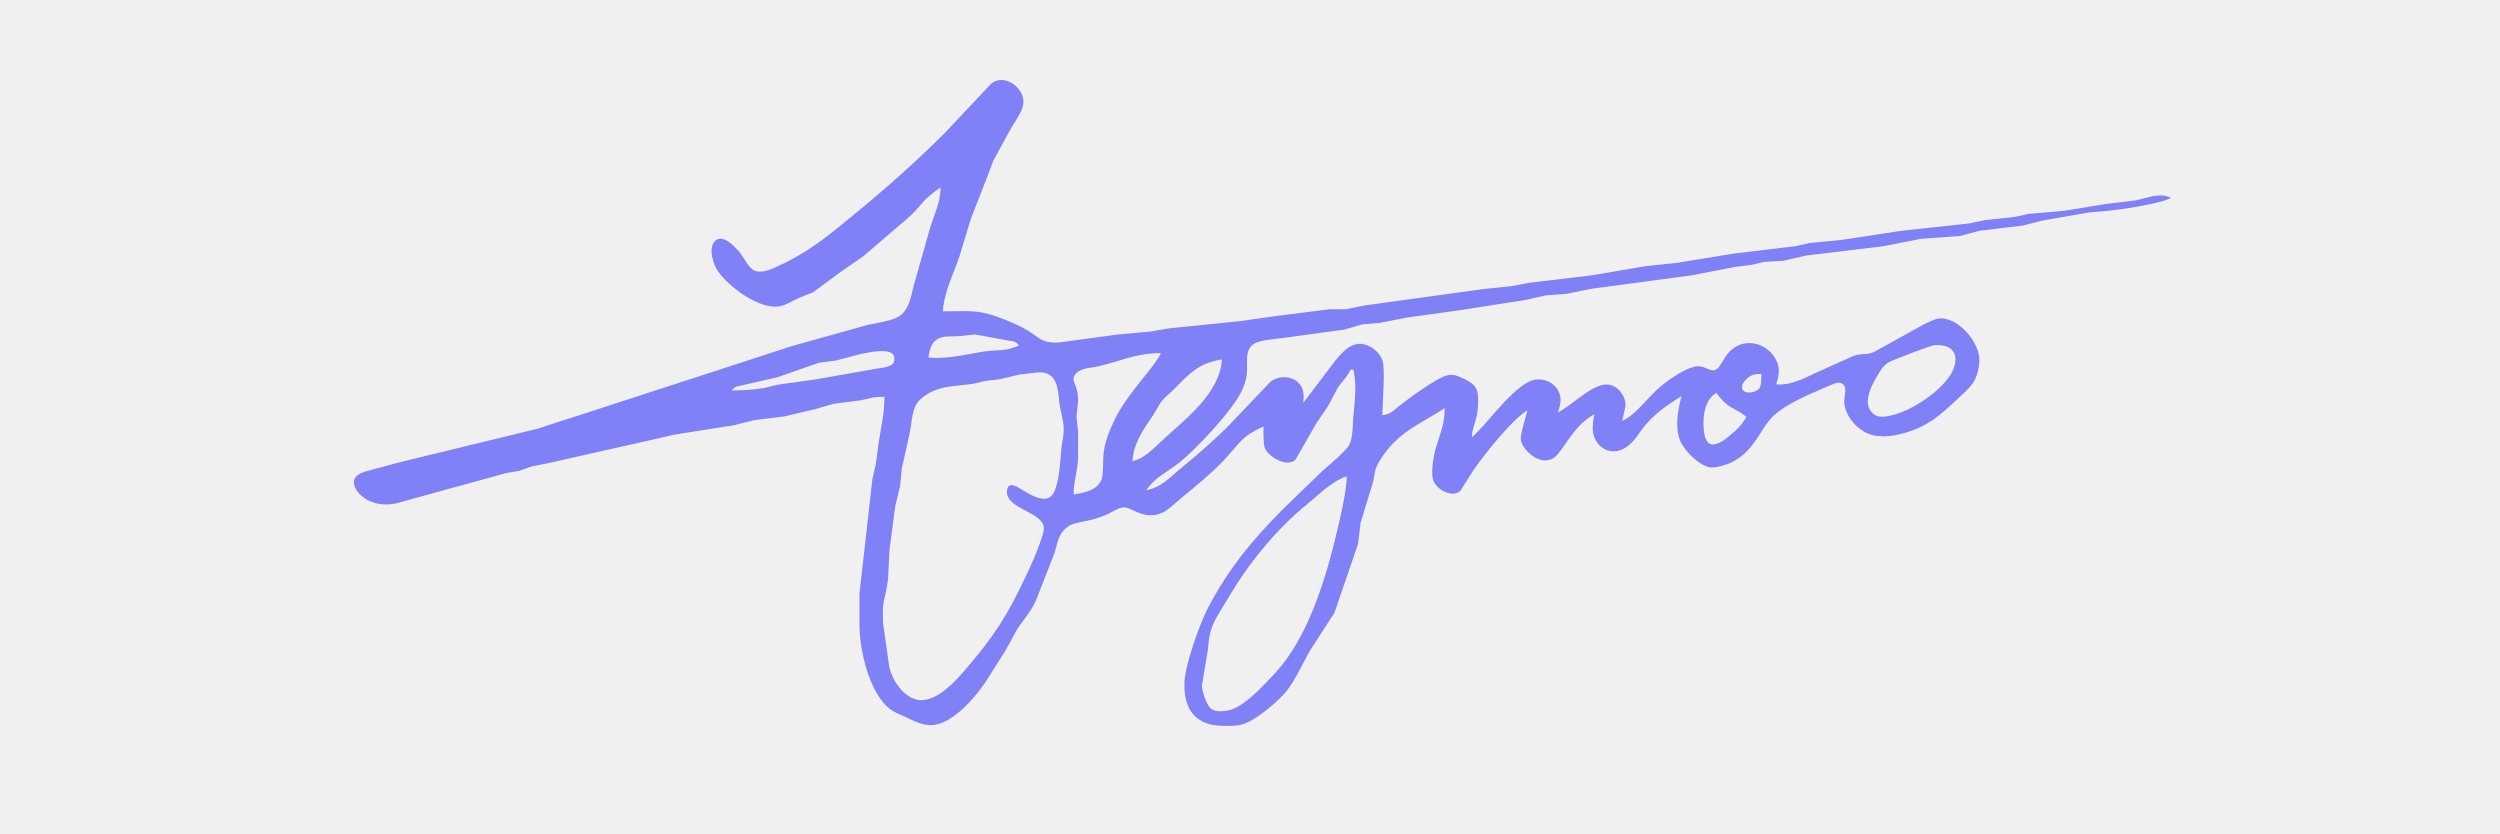
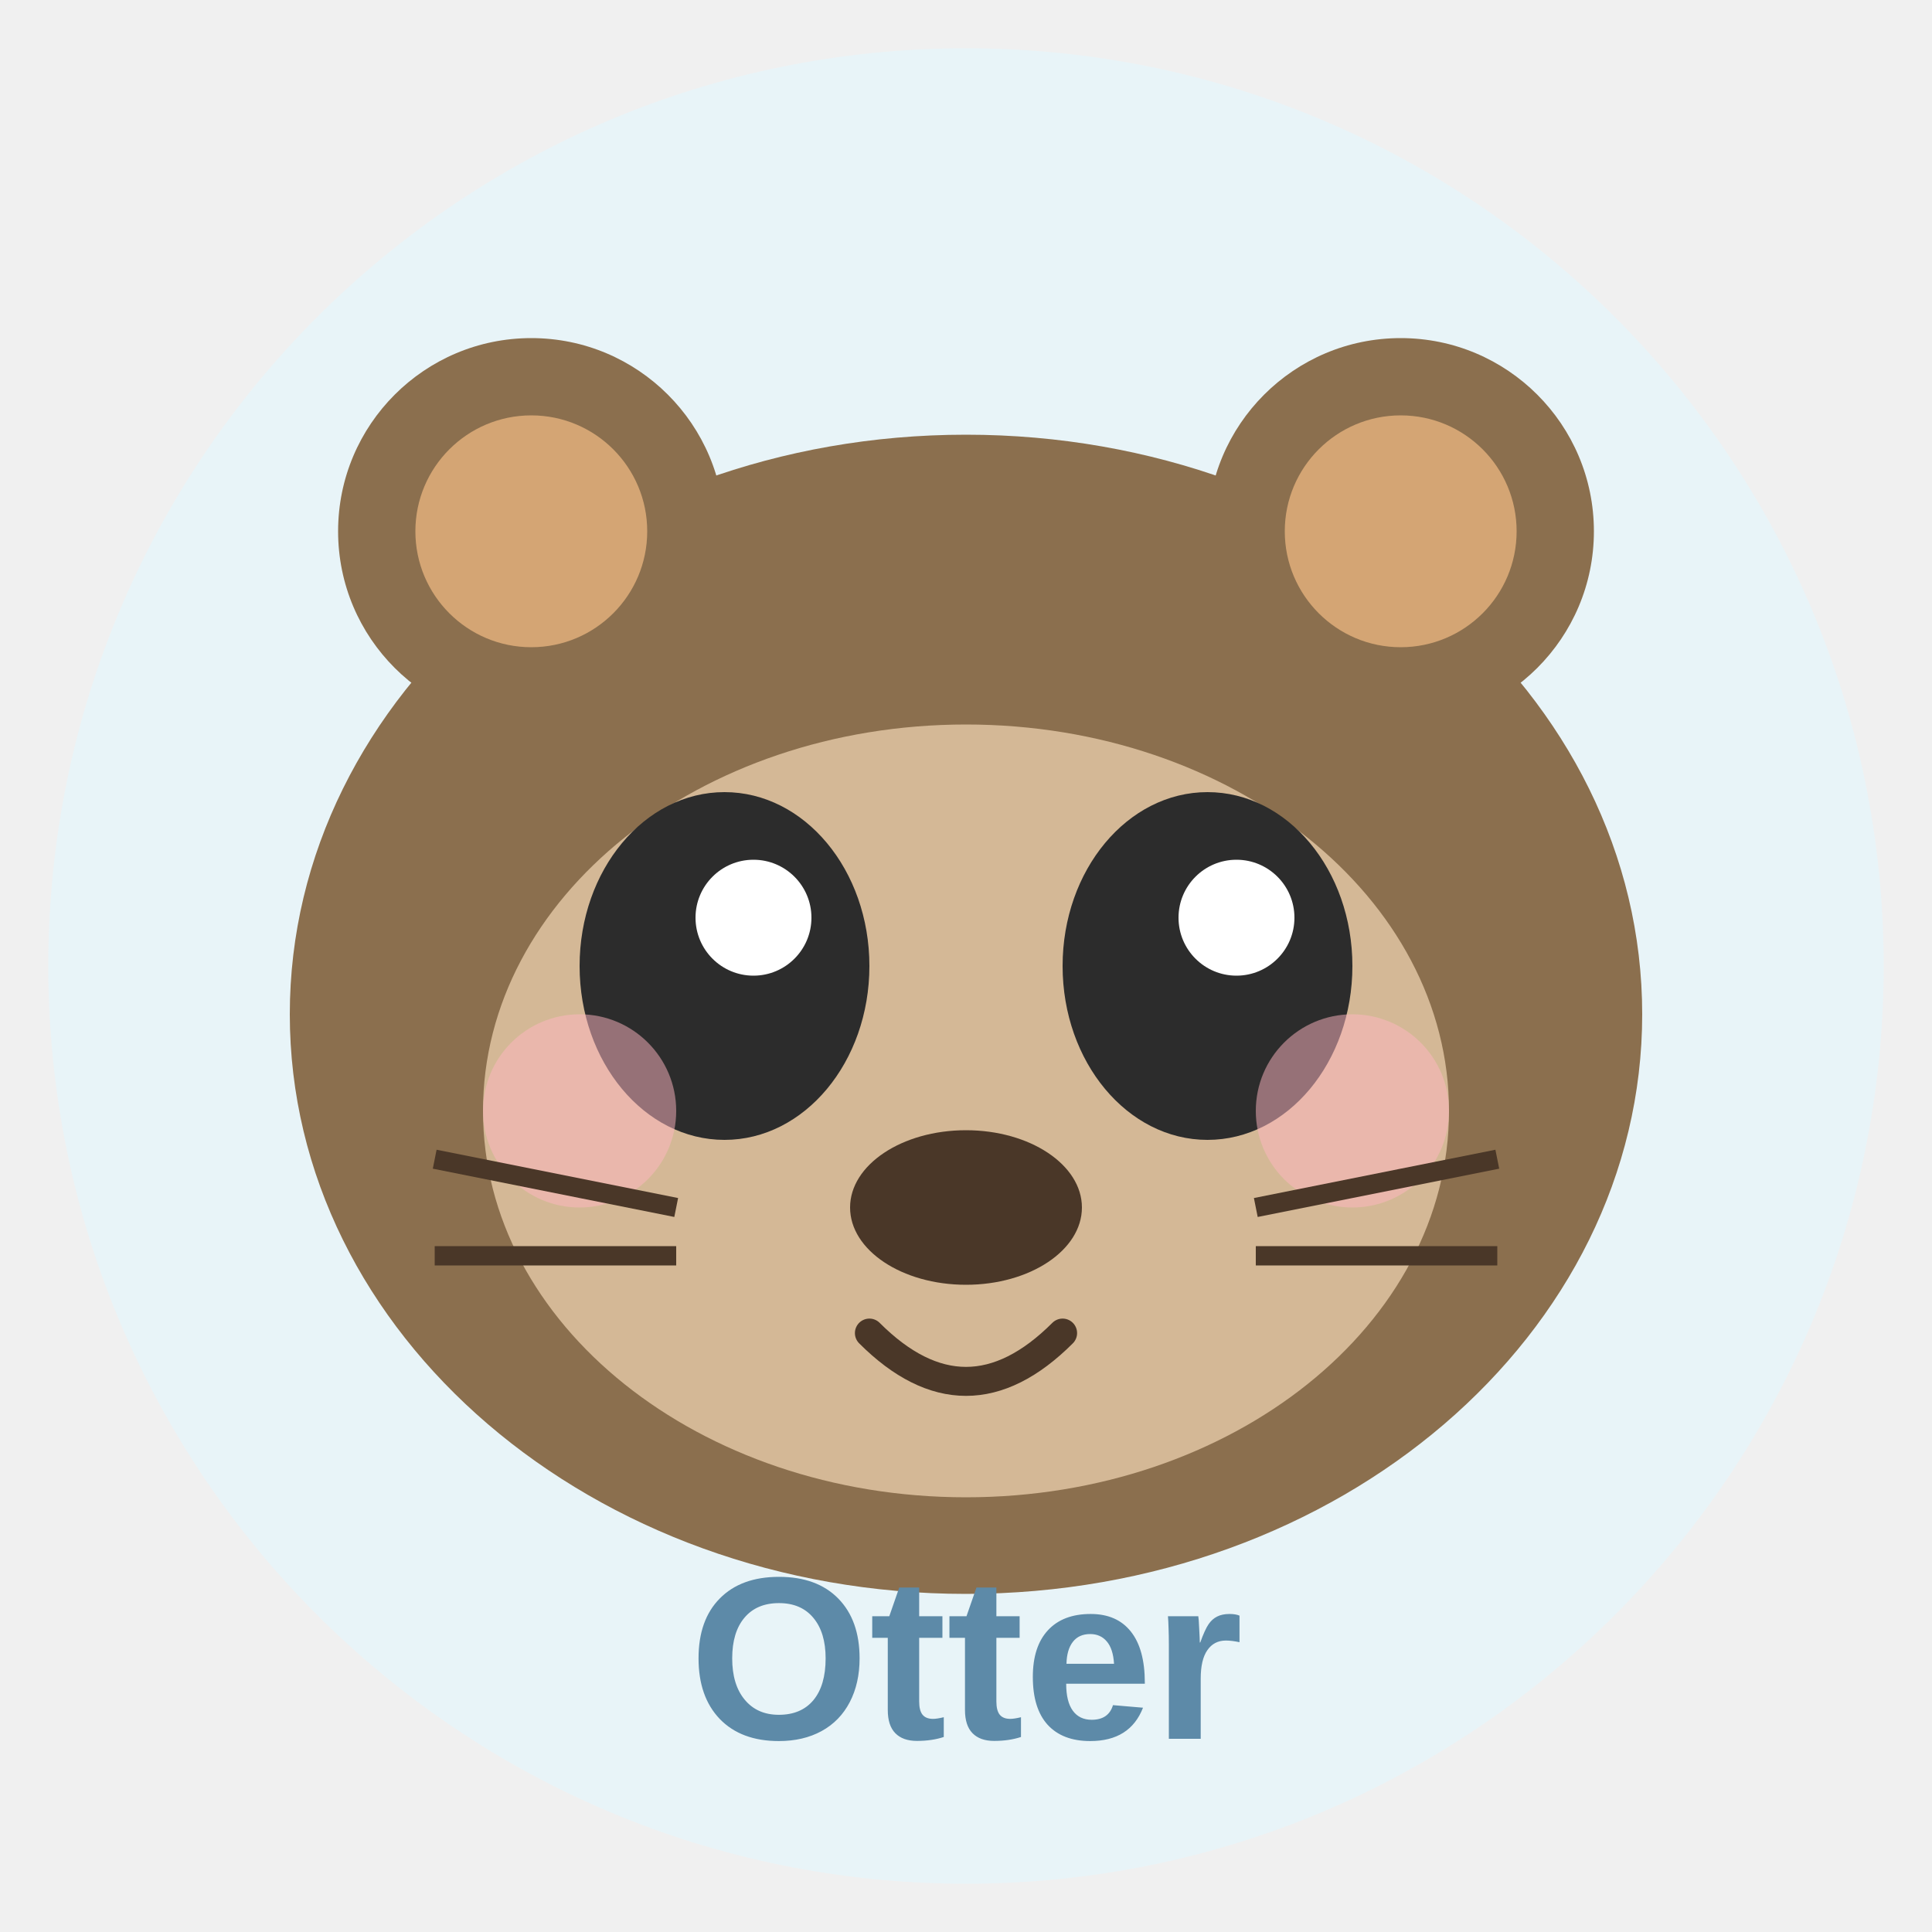
- <svg xmlns="http://www.w3.org/2000/svg" version="1.1" width="4in" height="1.333in" viewBox="0 0 1200 400">
-   <path id="选区" fill="#8080f7" stroke="#8080f7" stroke-width="1" d="M 452.00,89.00            C 441.62,95.95 443.22,97.13 435.99,103.83              435.99,103.83 414.00,122.67 414.00,122.67              414.00,122.67 403.00,130.28 403.00,130.28              403.00,130.28 390.00,139.86 390.00,139.86              390.00,139.86 383.00,142.68 383.00,142.68              380.48,143.88 377.69,145.63 375.00,146.36              365.40,148.98 350.06,137.31 344.99,129.99              342.82,126.86 340.14,118.88 343.74,115.84              346.90,113.16 351.72,118.29 353.71,120.44              358.99,126.13 359.10,134.45 371.00,129.37              388.29,121.98 398.75,112.83 413.00,101.08              427.26,89.33 440.93,77.07 454.00,64.00              454.00,64.00 476.17,40.43 476.17,40.43              482.24,35.67 491.75,42.93 490.64,50.00              490.08,53.58 486.91,57.85 485.00,61.00              485.00,61.00 476.26,77.00 476.26,77.00              476.26,77.00 473.66,84.00 473.66,84.00              473.66,84.00 465.46,105.00 465.46,105.00              465.46,105.00 460.00,123.00 460.00,123.00              456.95,132.06 452.45,140.31 452.00,150.00              465.94,150.00 469.60,148.75 483.00,154.29              486.28,155.65 489.99,157.25 493.00,159.11              499.57,163.18 499.62,165.14 508.00,164.98              508.00,164.98 536.00,161.17 536.00,161.17              536.00,161.17 552.00,159.71 552.00,159.71              552.00,159.71 561.00,158.17 561.00,158.17              561.00,158.17 595.00,154.72 595.00,154.72              595.00,154.72 613.00,152.17 613.00,152.17              613.00,152.17 638.00,149.00 638.00,149.00              638.00,149.00 646.00,149.00 646.00,149.00              646.00,149.00 655.00,147.16 655.00,147.16              655.00,147.16 712.00,139.30 712.00,139.30              712.00,139.30 726.00,137.84 726.00,137.84              726.00,137.84 734.00,136.30 734.00,136.30              734.00,136.30 764.00,132.72 764.00,132.72              764.00,132.72 790.00,128.29 790.00,128.29              790.00,128.29 805.00,126.71 805.00,126.71              805.00,126.71 832.00,122.30 832.00,122.30              832.00,122.30 862.00,118.68 862.00,118.68              862.00,118.68 869.00,117.14 869.00,117.14              869.00,117.14 884.00,115.70 884.00,115.70              884.00,115.70 913.00,111.29 913.00,111.29              913.00,111.29 945.00,107.82 945.00,107.82              945.00,107.82 953.00,106.18 953.00,106.18              953.00,106.18 967.00,104.68 967.00,104.68              967.00,104.68 974.00,103.18 974.00,103.18              974.00,103.18 991.00,101.71 991.00,101.71              991.00,101.71 1011.00,98.43 1011.00,98.43              1011.00,98.43 1025.00,96.75 1025.00,96.75              1030.18,95.84 1035.79,93.09 1041.00,95.00              1035.43,97.60 1017.69,100.17 1011.00,100.83              1011.00,100.83 1003.00,101.46 1003.00,101.46              1003.00,101.46 980.00,105.47 980.00,105.47              980.00,105.47 971.00,107.79 971.00,107.79              971.00,107.79 950.00,110.33 950.00,110.33              950.00,110.33 941.00,112.79 941.00,112.79              941.00,112.79 922.00,114.18 922.00,114.18              922.00,114.18 904.00,117.73 904.00,117.73              904.00,117.73 867.00,122.18 867.00,122.18              867.00,122.18 856.00,124.70 856.00,124.70              856.00,124.70 847.00,125.21 847.00,125.21              847.00,125.21 841.00,126.63 841.00,126.63              841.00,126.63 833.00,127.62 833.00,127.62              833.00,127.62 812.00,131.70 812.00,131.70              812.00,131.70 764.00,138.14 764.00,138.14              764.00,138.14 752.00,140.57 752.00,140.57              752.00,140.57 742.00,141.32 742.00,141.32              742.00,141.32 732.00,143.56 732.00,143.56              732.00,143.56 701.00,148.39 701.00,148.39              701.00,148.39 675.00,152.01 675.00,152.01              675.00,152.01 662.00,154.58 662.00,154.58              662.00,154.58 654.00,155.21 654.00,155.21              654.00,155.21 645.00,157.79 645.00,157.79              645.00,157.79 622.00,160.92 622.00,160.92              605.59,163.63 597.66,161.25 598.07,174.00              598.25,179.25 597.98,182.05 595.79,187.00              591.71,196.25 573.98,215.14 566.00,221.49              558.85,227.17 554.75,228.00 549.00,236.00              557.60,235.03 561.64,229.57 568.00,224.51              573.98,219.75 585.71,209.38 590.83,203.96              590.83,203.96 610.17,183.65 610.17,183.65              614.57,180.33 621.77,180.96 624.39,186.19              625.71,188.81 625.17,192.17 625.00,195.00              625.00,195.00 640.93,174.00 640.93,174.00              643.36,171.02 646.27,167.38 650.00,166.05              655.14,164.21 661.24,168.24 663.05,173.01              664.63,176.88 663.00,194.10 663.05,200.00              667.98,199.20 668.19,198.26 672.00,195.24              676.26,191.86 690.26,181.59 695.00,180.66              697.85,180.11 699.47,180.92 702.00,182.08              708.97,185.27 709.28,187.57 708.96,195.00              708.67,201.92 705.76,205.39 706.00,211.00              712.93,205.80 723.97,188.99 734.00,183.77              739.56,180.87 746.88,183.87 748.39,190.02              749.14,193.08 747.93,196.12 747.00,199.00              754.19,195.76 762.58,186.43 770.00,185.19              775.41,184.28 780.07,189.91 779.77,195.00              779.77,195.00 778.00,203.00 778.00,203.00              787.62,198.66 790.34,190.63 802.00,182.44              804.97,180.36 811.38,176.40 815.00,176.35              818.78,176.30 820.91,179.26 823.74,177.98              827.11,176.44 827.82,169.82 834.02,166.61              841.38,162.79 850.41,167.21 852.93,175.00              854.04,178.43 852.94,181.70 852.00,185.00              860.40,185.90 867.56,181.25 875.00,178.06              875.00,178.06 890.00,171.31 890.00,171.31              894.65,169.84 895.89,171.25 900.00,169.35              900.00,169.35 924.00,156.07 924.00,156.07              925.70,155.33 928.31,153.88 930.00,153.55              939.23,151.71 950.58,165.04 949.66,174.00              948.70,183.41 945.35,185.56 939.28,191.25              930.97,199.06 925.27,204.24 914.00,207.44              907.93,209.17 900.69,210.10 895.00,206.77              890.28,204.01 886.16,198.61 885.78,193.00              885.78,193.00 886.36,187.02 886.36,187.02              886.11,184.46 884.60,183.02 881.98,183.28              880.63,183.41 874.66,186.13 873.00,186.85              865.56,190.07 854.53,194.89 849.33,201.02              843.87,207.44 841.30,216.31 831.00,221.55              828.91,222.61 823.28,224.29 821.00,223.90              815.60,223.00 808.01,215.31 806.49,210.00              804.50,203.04 806.24,195.75 808.00,189.00              800.82,193.74 796.03,196.46 790.10,203.00              786.18,207.33 784.41,212.22 778.99,215.08              772.94,218.26 766.57,214.34 765.28,208.00              764.63,204.85 765.44,201.12 766.00,198.00              755.04,203.18 750.16,216.14 745.79,219.26              739.47,223.78 731.08,215.52 730.50,211.00              730.19,208.66 733.29,199.14 734.00,196.00              726.49,199.55 712.35,217.66 707.16,225.00              707.16,225.00 700.57,235.40 700.57,235.40              696.88,238.45 690.19,234.62 688.60,230.82              687.09,227.22 688.66,218.73 689.77,215.00              692.28,206.52 693.91,204.43 694.00,195.00              681.28,203.47 670.60,206.69 661.80,221.00              658.87,225.78 659.64,227.60 658.37,232.00              658.37,232.00 652.59,251.00 652.59,251.00              652.59,251.00 651.40,261.00 651.40,261.00              651.40,261.00 640.08,294.00 640.08,294.00              640.08,294.00 628.43,312.00 628.43,312.00              624.75,318.41 620.72,327.74 615.87,332.96              611.48,337.70 602.26,345.59 596.00,347.37              593.30,348.13 589.82,348.03 587.00,348.00              574.17,347.85 568.72,340.44 569.01,328.00              569.22,319.45 576.28,299.71 580.32,292.00              590.29,272.95 601.88,259.12 617.00,244.00              617.00,244.00 635.00,226.58 635.00,226.58              637.87,224.09 646.47,216.83 647.99,213.99              649.85,210.53 649.81,204.86 650.04,201.00              650.69,192.78 652.00,185.23 650.04,177.00              650.04,177.00 648.00,177.00 648.00,177.00              645.21,182.21 644.43,181.94 641.64,186.00              641.64,186.00 636.87,195.00 636.87,195.00              636.87,195.00 631.40,203.00 631.40,203.00              631.40,203.00 621.42,220.40 621.42,220.40              617.65,223.86 609.17,218.92 607.60,214.95              606.75,212.80 607.00,206.59 607.00,204.00              595.17,209.01 594.44,212.98 586.83,220.91              580.70,227.30 573.83,232.88 567.00,238.46              564.22,240.73 561.13,243.98 558.00,245.55              550.36,249.36 543.98,243.96 541.00,243.29              537.61,242.52 534.95,244.74 532.00,246.11              519.70,251.85 514.70,248.48 509.51,255.10              507.11,258.17 506.75,262.38 505.41,266.00              505.41,266.00 496.81,288.00 496.81,288.00              494.50,293.36 490.81,297.18 487.70,302.00              487.70,302.00 482.23,312.00 482.23,312.00              482.23,312.00 474.00,325.00 474.00,325.00              469.09,333.01 457.23,347.47 447.00,347.64              442.72,347.72 438.74,345.68 435.00,343.87              432.27,342.55 429.42,341.65 427.04,339.70              417.52,331.90 413.02,311.90 413.00,300.00              413.00,300.00 413.00,285.00 413.00,285.00              413.00,285.00 419.21,230.00 419.21,230.00              419.21,230.00 420.83,223.00 420.83,223.00              420.83,223.00 422.29,212.00 422.29,212.00              423.58,203.69 424.99,198.77 425.00,190.00              417.63,190.07 419.34,190.51 413.00,191.69              413.00,191.69 400.00,193.37 400.00,193.37              400.00,193.37 391.00,195.99 391.00,195.99              391.00,195.99 376.00,199.49 376.00,199.49              376.00,199.49 362.00,201.19 362.00,201.19              362.00,201.19 352.00,203.70 352.00,203.70              352.00,203.70 324.00,208.11 324.00,208.11              324.00,208.11 263.00,221.88 263.00,221.88              263.00,221.88 255.00,223.45 255.00,223.45              255.00,223.45 249.00,225.59 249.00,225.59              249.00,225.59 243.00,226.59 243.00,226.59              243.00,226.59 214.00,234.55 214.00,234.55              214.00,234.55 190.00,241.18 190.00,241.18              177.36,243.85 169.84,235.52 170.25,231.19              170.47,228.81 173.08,227.68 175.02,226.98              175.02,226.98 191.00,222.65 191.00,222.65              191.00,222.65 258.00,206.33 258.00,206.33              258.00,206.33 287.00,196.96 287.00,196.96              287.00,196.96 380.00,166.71 380.00,166.71              380.00,166.71 416.00,156.63 416.00,156.63              420.80,155.45 429.28,154.63 432.79,151.57              437.58,147.40 437.91,140.69 439.66,135.00              439.66,135.00 446.77,110.00 446.77,110.00              449.19,101.87 451.91,97.84 452.00,89.00 Z            M 490.00,166.00            C 488.75,164.75 488.64,164.33 486.89,163.51              486.89,163.51 468.00,160.08 468.00,160.08              468.00,160.08 460.00,160.91 460.00,160.91              456.40,161.16 452.24,160.49 449.14,162.74              446.07,164.97 445.66,168.55 445.00,172.00              453.17,173.28 463.81,170.65 472.00,169.32              479.30,168.14 482.19,169.64 490.00,166.00 Z            M 928.00,165.32            C 925.43,165.91 907.79,172.52 906.04,173.72              904.27,174.95 903.20,176.20 902.07,178.02              898.77,183.29 892.82,193.00 898.43,198.57              900.35,200.47 902.42,200.79 905.00,200.49              915.50,199.28 929.25,190.23 935.53,181.99              941.72,173.87 940.73,163.98 928.00,165.32 Z            M 350.00,188.00            C 355.66,188.00 361.42,187.73 367.00,186.75              367.00,186.75 373.00,185.25 373.00,185.25              373.00,185.25 392.00,182.57 392.00,182.57              392.00,182.57 412.00,179.05 412.00,179.05              412.00,179.05 421.00,177.46 421.00,177.46              424.67,176.79 430.75,176.80 429.63,171.14              428.53,165.60 414.77,169.06 411.00,170.00              411.00,170.00 401.00,172.63 401.00,172.63              401.00,172.63 393.00,173.63 393.00,173.63              393.00,173.63 373.00,180.64 373.00,180.64              373.00,180.64 353.11,185.17 353.11,185.17              351.51,186.05 351.14,186.75 350.00,188.00 Z            M 558.00,169.00            C 544.95,169.04 539.09,172.54 527.00,175.41              523.24,176.30 518.24,176.02 515.65,179.53              512.98,183.14 517.36,184.79 516.91,193.00              516.91,193.00 516.18,200.00 516.18,200.00              516.18,200.00 516.96,207.00 516.96,207.00              516.96,207.00 516.96,219.00 516.96,219.00              516.96,226.35 514.13,233.18 515.00,238.00              520.21,237.02 526.28,236.29 528.97,230.98              530.27,228.42 529.80,221.37 530.17,218.00              530.78,212.30 532.87,207.14 535.32,202.00              541.80,188.40 555.07,176.49 558.00,169.00 Z            M 587.00,172.00            C 575.07,173.72 570.75,178.87 562.83,186.83              560.60,189.08 558.61,190.38 556.64,193.04              556.64,193.04 553.21,198.83 553.21,198.83              548.23,206.14 543.45,212.81 543.00,222.00              549.54,220.94 554.26,215.37 559.00,211.07              570.13,200.98 586.63,188.19 587.00,172.00 Z            M 498.00,178.29            C 498.00,178.29 489.00,179.37 489.00,179.37              489.00,179.37 480.00,181.56 480.00,181.56              480.00,181.56 473.00,182.37 473.00,182.37              473.00,182.37 467.00,183.79 467.00,183.79              457.79,185.07 448.93,184.42 441.27,191.49              436.67,195.74 437.41,203.30 435.85,209.00              435.85,209.00 432.32,225.00 432.32,225.00              432.32,225.00 431.56,233.00 431.56,233.00              431.56,233.00 429.17,243.00 429.17,243.00              429.17,243.00 426.42,264.00 426.42,264.00              426.42,264.00 425.71,278.00 425.71,278.00              424.45,288.28 422.77,286.85 423.30,299.00              423.30,299.00 426.12,319.00 426.12,319.00              427.12,326.63 434.31,337.30 443.00,336.64              450.93,336.04 458.74,327.65 463.57,322.00              478.21,304.91 483.66,296.16 493.25,276.00              495.21,271.89 502.02,256.89 501.50,253.01              500.45,245.03 482.77,243.97 483.85,235.37              484.32,231.48 488.46,234.56 490.01,235.37              494.30,238.06 502.73,243.35 506.20,236.85              509.00,231.61 509.34,221.55 509.91,215.58              510.37,210.75 511.50,208.61 510.87,203.00              510.87,203.00 509.04,194.00 509.04,194.00              508.33,186.25 507.88,177.71 498.00,178.29 Z            M 846.00,179.00            C 844.33,179.06 842.60,178.99 841.02,179.60              838.56,180.53 834.32,184.47 836.13,187.40              837.77,190.06 843.45,188.97 844.98,186.69              846.21,184.83 845.99,181.19 846.00,179.00 Z            M 824.00,188.00            C 817.89,191.24 816.80,199.55 817.32,206.00              817.85,212.40 820.23,216.29 827.00,212.28              828.43,211.43 831.65,208.75 832.96,207.57              835.97,204.87 836.98,203.44 839.00,200.00              831.59,194.14 830.73,196.86 824.00,188.00 Z            M 647.00,228.00            C 639.19,230.30 633.23,236.73 627.00,241.80              611.99,254.01 598.81,270.36 589.01,287.00              583.56,296.26 579.98,300.01 579.43,311.00              579.43,311.00 576.45,329.00 576.45,329.00              576.30,331.81 578.89,339.43 581.30,340.90              584.01,342.72 589.18,341.95 592.00,340.90              599.18,337.93 606.58,329.65 611.96,324.00              628.30,306.83 636.98,277.64 642.33,255.00              644.14,247.37 646.93,235.67 647.00,228.00 Z" />
+ <svg xmlns="http://www.w3.org/2000/svg" viewBox="0 0 200 200">
+   <circle cx="100" cy="100" r="95" fill="#E8F4F8" />
+   <ellipse cx="100" cy="105" rx="70" ry="60" fill="#8B6F4E" />
+   <ellipse cx="100" cy="115" rx="50" ry="40" fill="#D4B896" />
+   <circle cx="55" cy="55" r="20" fill="#8B6F4E" />
+   <circle cx="55" cy="55" r="12" fill="#D4A574" />
+   <circle cx="145" cy="55" r="20" fill="#8B6F4E" />
+   <circle cx="145" cy="55" r="12" fill="#D4A574" />
+   <ellipse cx="75" cy="100" rx="15" ry="18" fill="#2C2C2C" />
+   <circle cx="78" cy="95" r="6" fill="white" />
+   <ellipse cx="125" cy="100" rx="15" ry="18" fill="#2C2C2C" />
+   <circle cx="128" cy="95" r="6" fill="white" />
+   <ellipse cx="100" cy="125" rx="12" ry="8" fill="#4A3728" />
+   <path d="M 90 138 Q 100 148 110 138" stroke="#4A3728" stroke-width="3" fill="none" stroke-linecap="round" />
+   <circle cx="60" cy="115" r="10" fill="#FFB6C1" opacity="0.5" />
+   <circle cx="140" cy="115" r="10" fill="#FFB6C1" opacity="0.5" />
+   <line x1="45" y1="120" x2="70" y2="125" stroke="#4A3728" stroke-width="2" />
+   <line x1="45" y1="130" x2="70" y2="130" stroke="#4A3728" stroke-width="2" />
+   <line x1="130" y1="125" x2="155" y2="120" stroke="#4A3728" stroke-width="2" />
+   <line x1="130" y1="130" x2="155" y2="130" stroke="#4A3728" stroke-width="2" />
+   <text x="100" y="180" text-anchor="middle" font-family="Arial, sans-serif" font-size="24" font-weight="bold" fill="#5D8AA8">Otter</text>
</svg>
